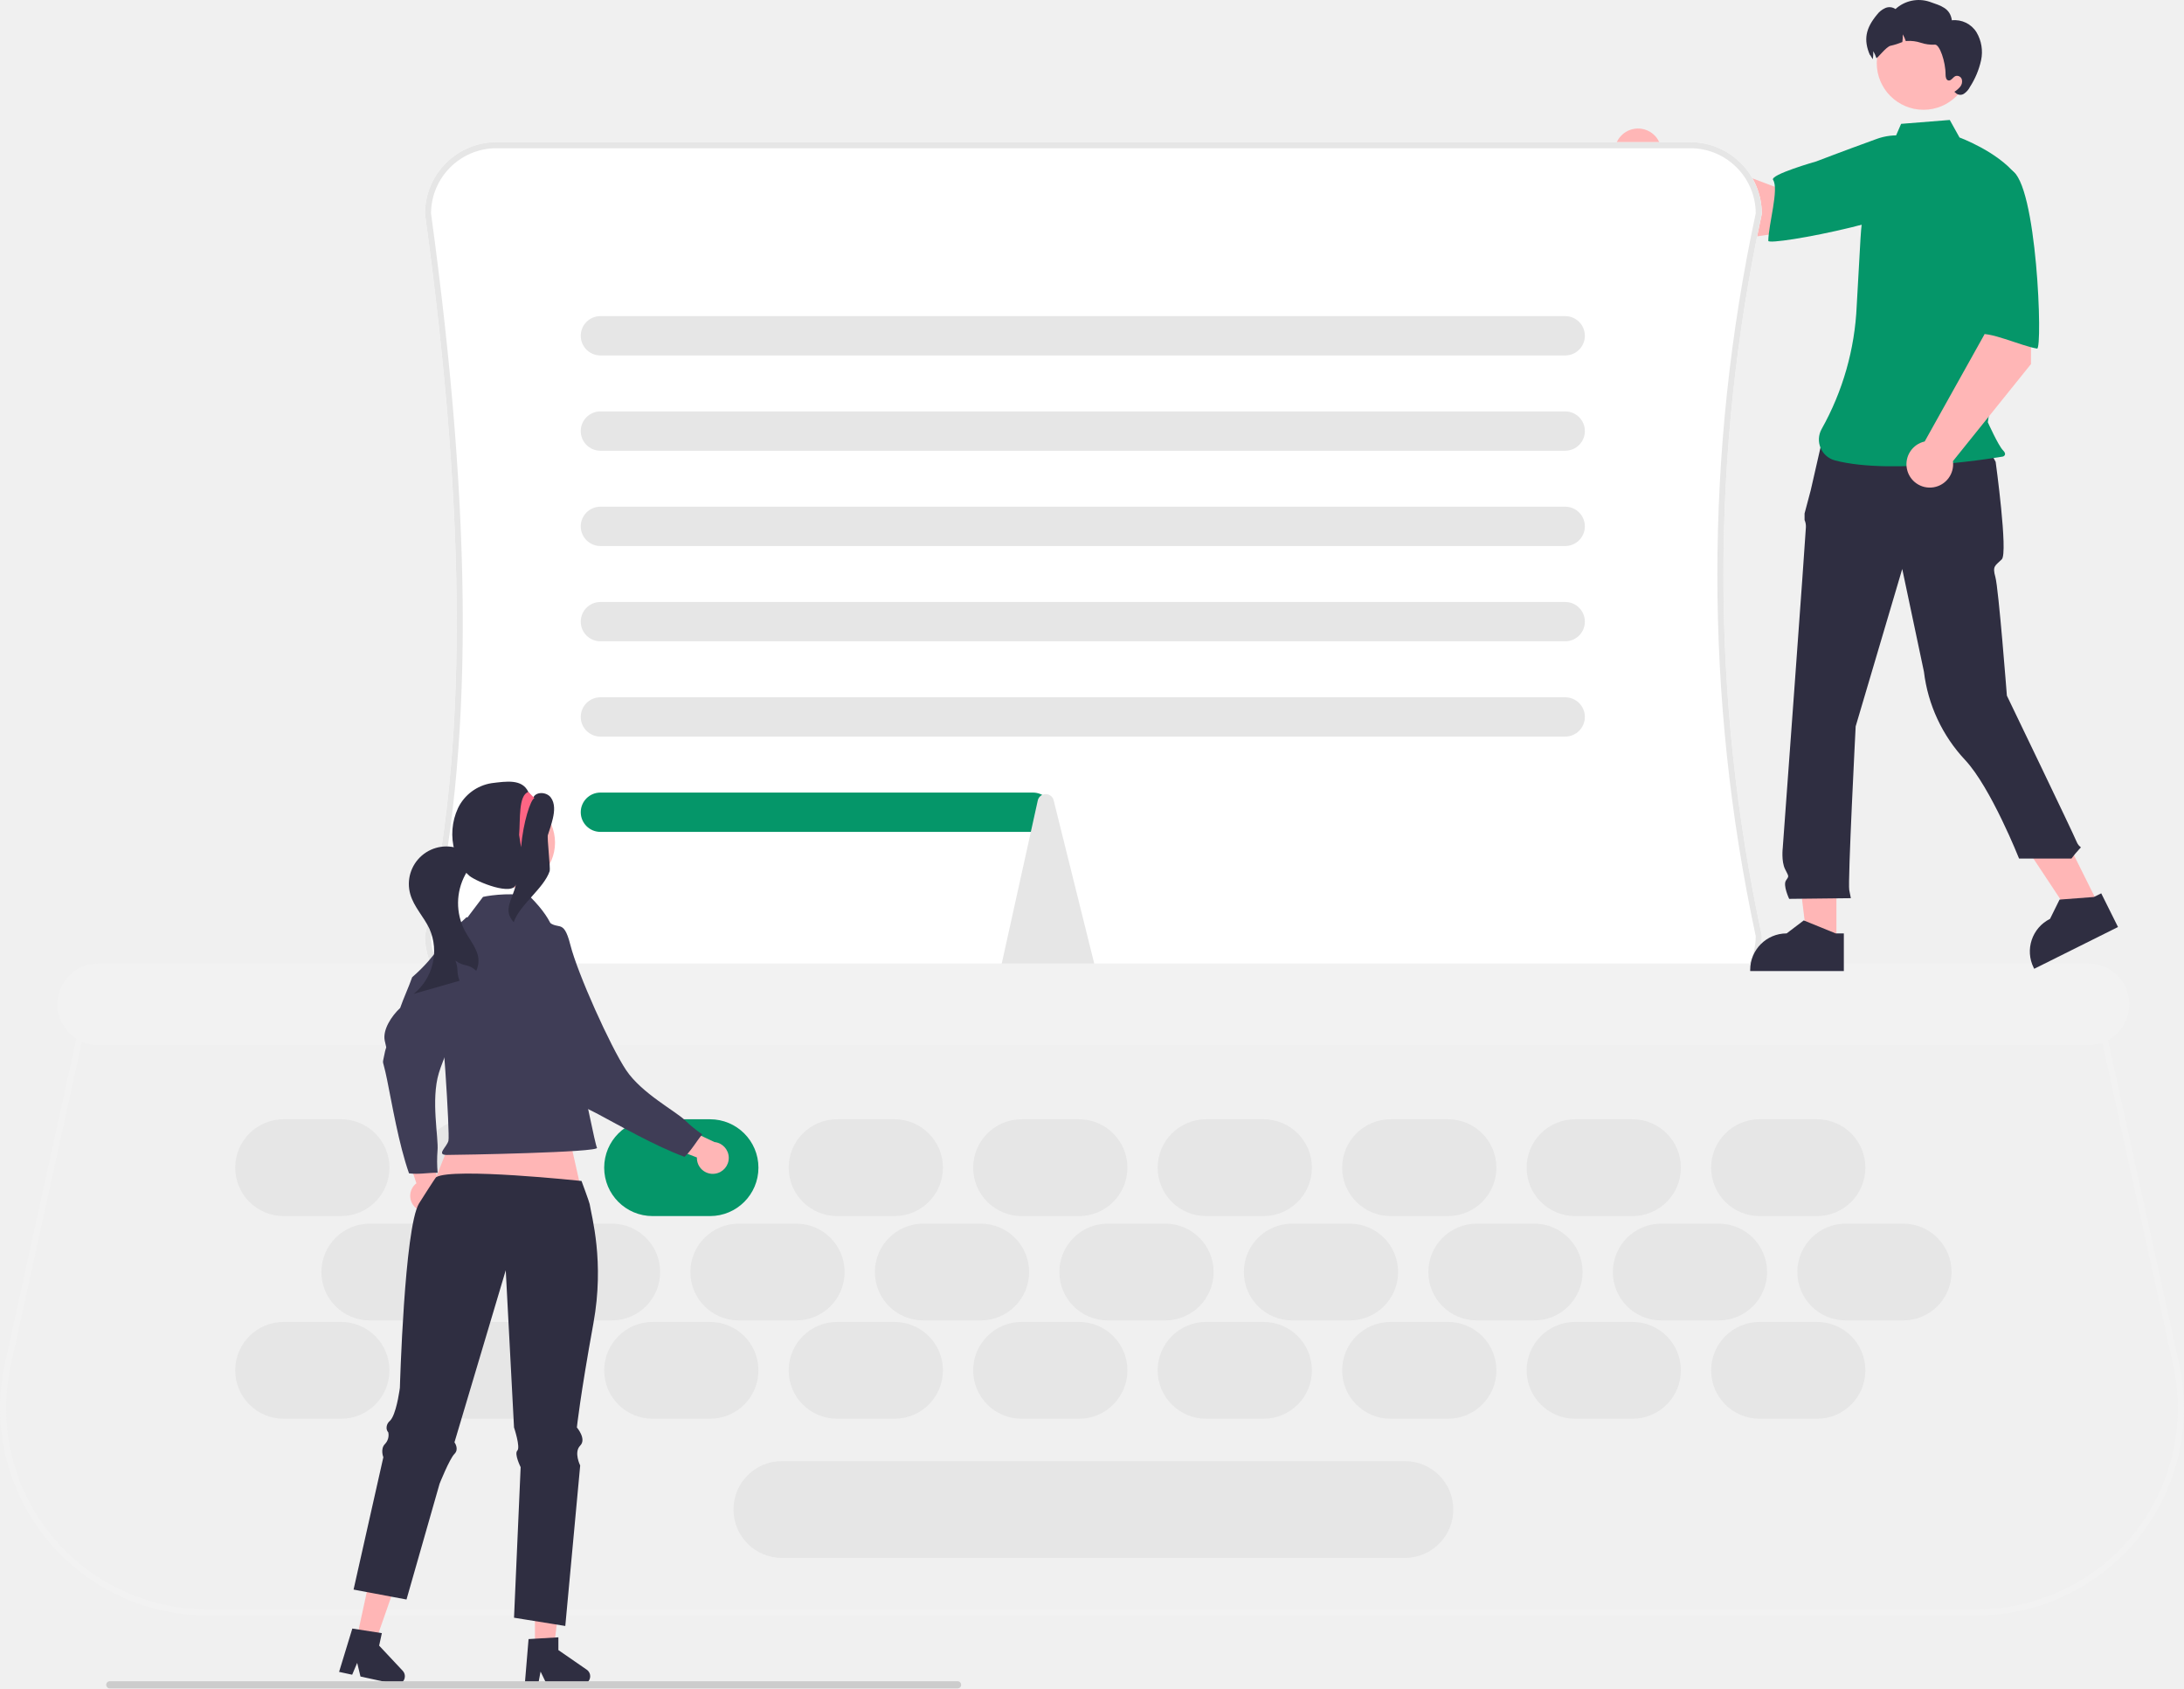
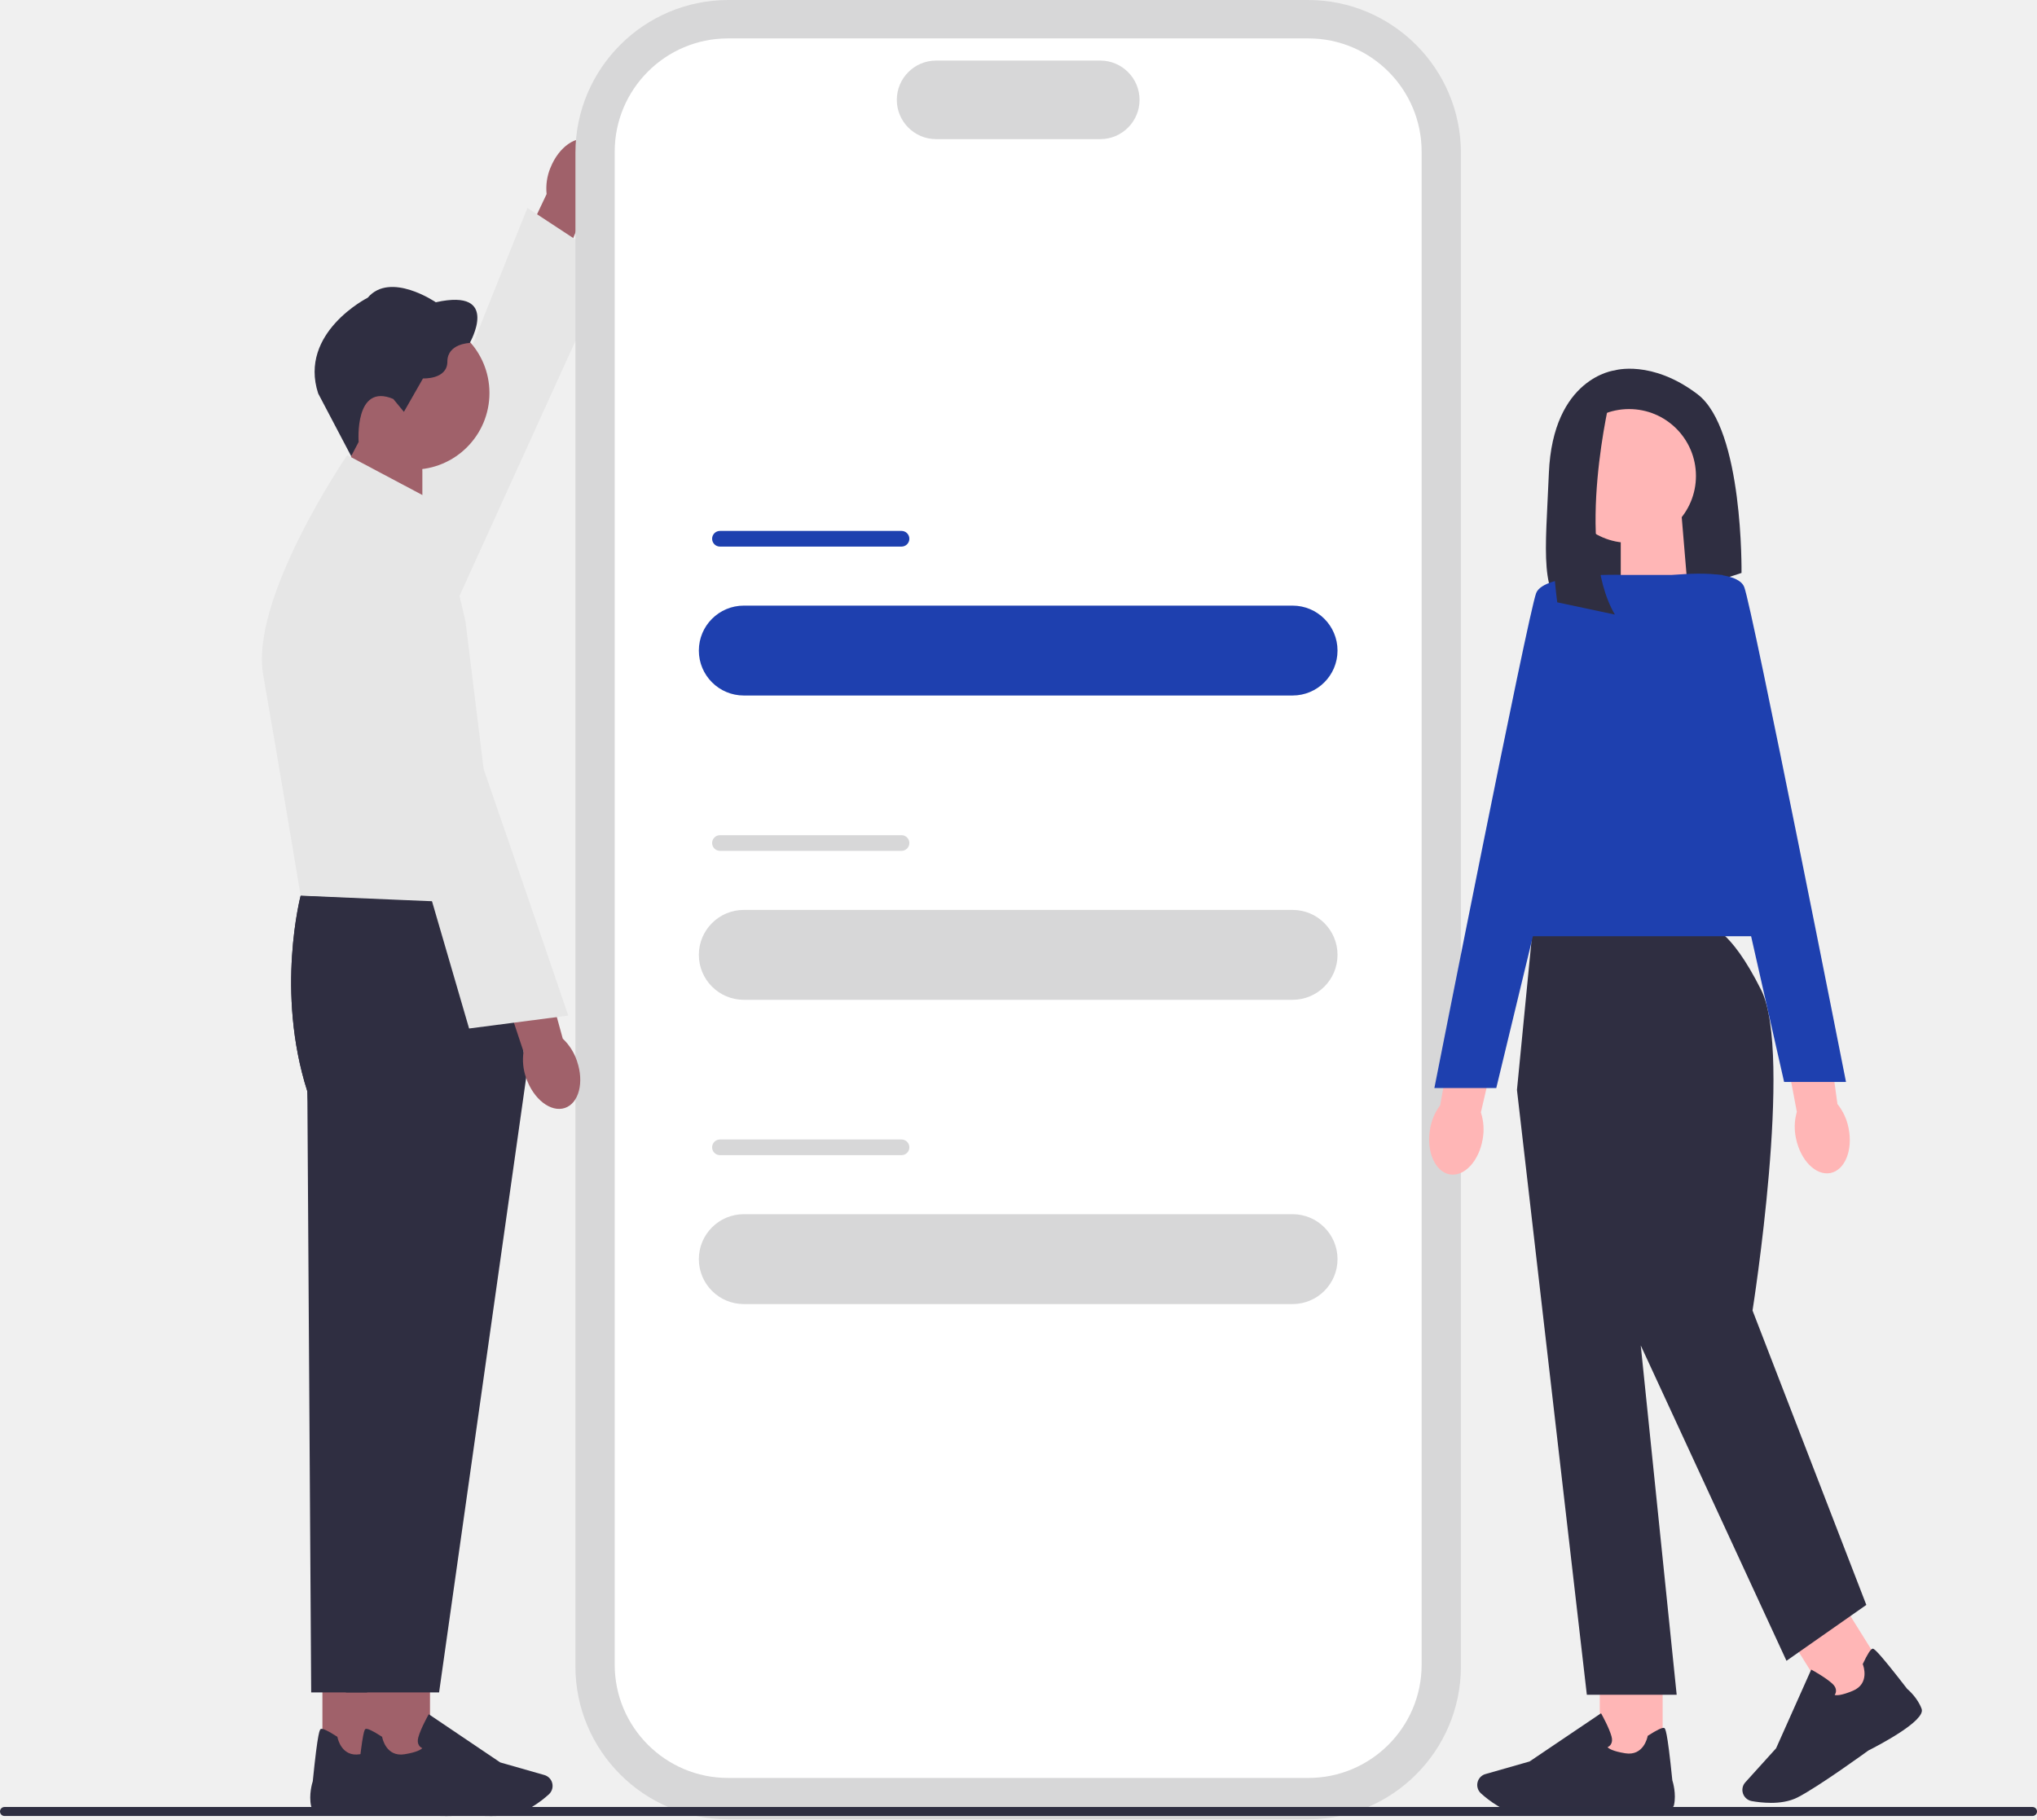
- <svg xmlns="http://www.w3.org/2000/svg" data-name="Layer 1" width="722.113" height="558.151" viewBox="0 0 722.113 558.151">
-   <path d="M892.077,705.041h-585.082a68.496,68.496,0,0,1-66.896-83.213l26.134-118.787H932.84l26.134,118.787a68.496,68.496,0,0,1-66.896,83.213Zm-624.237-200-25.788,117.217a66.497,66.497,0,0,0,64.943,80.783h585.082a66.497,66.497,0,0,0,64.943-80.783l-25.788-117.217Z" transform="translate(-238.4798 -171.0368)" fill="#f2f2f2" />
-   <path d="M817.785,249.415l30.69-4.574-4.848-21.349-18.4,9.267-37.961-14.307a7.717,7.717,0,1,0-5.048,10.199Z" transform="translate(-238.4798 -171.0368)" fill="#ffb6b6" />
-   <path d="M880.164,233.455c-2.373,8.995-57.048,19.141-57.02,17.195.078-5.531,3.593-17.135,1.585-20.146-1.148-1.722,14.313-6.121,14.313-6.121s8.533-3.285,19.596-7.293a19.721,19.721,0,0,1,18.85,2.604S882.537,224.461,880.164,233.455Z" transform="translate(-238.4798 -171.0368)" fill="#059669" />
-   <path d="M351.247,608.037h-19a16,16,0,0,0,0,32h19a16,16,0,0,0,0-32Z" transform="translate(-238.4798 -171.0368)" fill="#e6e6e6" />
-   <path d="M412.247,608.037h-19a16,16,0,0,0,0,32h19a16,16,0,0,0,0-32Z" transform="translate(-238.4798 -171.0368)" fill="#e6e6e6" />
-   <path d="M473.247,608.037h-19a16,16,0,0,0,0,32h19a16,16,0,0,0,0-32Z" transform="translate(-238.4798 -171.0368)" fill="#e6e6e6" />
-   <path d="M534.247,608.037h-19a16,16,0,0,0,0,32h19a16,16,0,0,0,0-32Z" transform="translate(-238.4798 -171.0368)" fill="#e6e6e6" />
-   <path d="M595.247,608.037h-19a16,16,0,0,0,0,32h19a16,16,0,0,0,0-32Z" transform="translate(-238.4798 -171.0368)" fill="#e6e6e6" />
-   <path d="M656.247,608.037h-19a16,16,0,0,0,0,32h19a16,16,0,0,0,0-32Z" transform="translate(-238.4798 -171.0368)" fill="#e6e6e6" />
-   <path d="M717.247,608.037h-19a16,16,0,0,0,0,32h19a16,16,0,0,0,0-32Z" transform="translate(-238.4798 -171.0368)" fill="#e6e6e6" />
-   <path d="M778.247,608.037h-19a16,16,0,0,0,0,32h19a16,16,0,0,0,0-32Z" transform="translate(-238.4798 -171.0368)" fill="#e6e6e6" />
-   <path d="M839.247,608.037h-19a16,16,0,0,0,0,32h19a16,16,0,0,0,0-32Z" transform="translate(-238.4798 -171.0368)" fill="#e6e6e6" />
-   <path d="M351.247,541.037h-19a16,16,0,0,0,0,32h19a16,16,0,0,0,0-32Z" transform="translate(-238.4798 -171.0368)" fill="#e6e6e6" />
-   <path d="M412.247,541.037h-19a16,16,0,0,0,0,32h19a16,16,0,0,0,0-32Z" transform="translate(-238.4798 -171.0368)" fill="#e6e6e6" />
-   <path d="M473.247,541.037h-19a16,16,0,0,0,0,32h19a16,16,0,0,0,0-32Z" transform="translate(-238.4798 -171.0368)" fill="#059669" />
-   <path d="M534.247,541.037h-19a16,16,0,0,0,0,32h19a16,16,0,0,0,0-32Z" transform="translate(-238.4798 -171.0368)" fill="#e6e6e6" />
-   <path d="M595.247,541.037h-19a16,16,0,0,0,0,32h19a16,16,0,0,0,0-32Z" transform="translate(-238.4798 -171.0368)" fill="#e6e6e6" />
-   <path d="M656.247,541.037h-19a16,16,0,0,0,0,32h19a16,16,0,0,0,0-32Z" transform="translate(-238.4798 -171.0368)" fill="#e6e6e6" />
-   <path d="M717.247,541.037h-19a16,16,0,0,0,0,32h19a16,16,0,0,0,0-32Z" transform="translate(-238.4798 -171.0368)" fill="#e6e6e6" />
-   <path d="M778.247,541.037h-19a16,16,0,0,0,0,32h19a16,16,0,0,0,0-32Z" transform="translate(-238.4798 -171.0368)" fill="#e6e6e6" />
-   <path d="M839.247,541.037h-19a16,16,0,0,0,0,32h19a16,16,0,0,0,0-32Z" transform="translate(-238.4798 -171.0368)" fill="#e6e6e6" />
-   <path d="M379.747,575.537h-19a16,16,0,0,0,0,32h19a16,16,0,0,0,0-32Z" transform="translate(-238.4798 -171.0368)" fill="#e6e6e6" />
-   <path d="M440.747,575.537h-19a16,16,0,0,0,0,32h19a16,16,0,0,0,0-32Z" transform="translate(-238.4798 -171.0368)" fill="#e6e6e6" />
-   <path d="M501.747,575.537h-19a16,16,0,0,0,0,32h19a16,16,0,0,0,0-32Z" transform="translate(-238.4798 -171.0368)" fill="#e6e6e6" />
-   <path d="M562.747,575.537h-19a16,16,0,0,0,0,32h19a16,16,0,0,0,0-32Z" transform="translate(-238.4798 -171.0368)" fill="#e6e6e6" />
-   <path d="M623.747,575.537h-19a16,16,0,0,0,0,32h19a16,16,0,0,0,0-32Z" transform="translate(-238.4798 -171.0368)" fill="#e6e6e6" />
-   <path d="M684.747,575.537h-19a16,16,0,0,0,0,32h19a16,16,0,0,0,0-32Z" transform="translate(-238.4798 -171.0368)" fill="#e6e6e6" />
-   <path d="M745.747,575.537h-19a16,16,0,0,0,0,32h19a16,16,0,0,0,0-32Z" transform="translate(-238.4798 -171.0368)" fill="#e6e6e6" />
-   <path d="M806.747,575.537h-19a16,16,0,0,0,0,32h19a16,16,0,0,0,0-32Z" transform="translate(-238.4798 -171.0368)" fill="#e6e6e6" />
-   <path d="M867.747,575.537h-19a16,16,0,0,0,0,32h19a16,16,0,0,0,0-32Z" transform="translate(-238.4798 -171.0368)" fill="#e6e6e6" />
-   <path d="M797.379,504.037H402.615a23.645,23.645,0,0,1-23.618-23.618l.026-.226c13.966-60.428,13.96-136.182-.017-238.402l-.009-.136a23.645,23.645,0,0,1,23.618-23.618H797.379A23.645,23.645,0,0,1,820.997,241.655l-.022.209a566.872,566.872,0,0,0,0,238.346l.022.209A23.645,23.645,0,0,1,797.379,504.037Z" transform="translate(-238.4798 -171.0368)" fill="#fff" />
-   <path d="M797.379,504.037H402.615a23.645,23.645,0,0,1-23.618-23.618l.026-.226c13.966-60.428,13.96-136.182-.017-238.402l-.009-.136a23.645,23.645,0,0,1,23.618-23.618H797.379A23.645,23.645,0,0,1,820.997,241.655l-.022.209a566.872,566.872,0,0,0,0,238.346l.022.209A23.645,23.645,0,0,1,797.379,504.037ZM380.997,480.531a21.643,21.643,0,0,0,21.618,21.506H797.379a21.643,21.643,0,0,0,21.618-21.514,568.845,568.845,0,0,1,0-238.973,21.643,21.643,0,0,0-21.618-21.514H402.615a21.643,21.643,0,0,0-21.618,21.551C394.989,343.956,394.99,419.893,380.997,480.531Z" transform="translate(-238.4798 -171.0368)" fill="#e6e6e6" />
-   <path d="M755.997,288.537h-319a6.5,6.5,0,0,1,0-13h319a6.5,6.5,0,0,1,0,13Z" transform="translate(-238.4798 -171.0368)" fill="#e6e6e6" />
-   <path d="M755.997,320.037h-319a6.5,6.5,0,0,1,0-13h319a6.5,6.5,0,0,1,0,13Z" transform="translate(-238.4798 -171.0368)" fill="#e6e6e6" />
-   <path d="M755.997,351.537h-319a6.5,6.5,0,0,1,0-13h319a6.5,6.5,0,0,1,0,13Z" transform="translate(-238.4798 -171.0368)" fill="#e6e6e6" />
-   <path d="M755.997,383.037h-319a6.5,6.5,0,0,1,0-13h319a6.5,6.5,0,0,1,0,13Z" transform="translate(-238.4798 -171.0368)" fill="#e6e6e6" />
-   <path d="M755.997,414.537h-319a6.5,6.5,0,0,1,0-13h319a6.5,6.5,0,0,1,0,13Z" transform="translate(-238.4798 -171.0368)" fill="#e6e6e6" />
-   <path d="M579.997,446.037h-143a6.5,6.5,0,0,1,0-13h143a6.5,6.5,0,0,1,0,13Z" transform="translate(-238.4798 -171.0368)" fill="#059669" />
-   <path d="M598.178,495.537H571.855a2.658,2.658,0,0,1-2.069-1.02,3.174,3.174,0,0,1-.601-2.652l12.387-56.046a2.7,2.7,0,0,1,5.32-.081l13.936,56.045a3.175,3.175,0,0,1-.558,2.704A2.657,2.657,0,0,1,598.178,495.537Z" transform="translate(-238.4798 -171.0368)" fill="#e6e6e6" />
-   <path d="M928.997,516.537h-658a13.5,13.5,0,0,1,0-27h658a13.5,13.5,0,0,1,0,27Z" transform="translate(-238.4798 -171.0368)" fill="#f2f2f2" />
-   <polygon points="607.193 311.693 597.591 311.692 593.024 274.657 607.195 274.658 607.193 311.693" fill="#ffb6b6" />
-   <path d="M848.121,492.037l-30.96-.001v-.392a12.051,12.051,0,0,1,12.05-12.05h.001l5.655-4.29,10.551,4.291,2.703 0Z" transform="translate(-238.4798 -171.0368)" fill="#2f2e41" />
-   <polygon points="693.95 299.209 685.357 303.492 664.747 272.384 677.431 266.063 693.95 299.209" fill="#ffb6b6" />
-   <path d="M938.774,477.484l-27.709,13.81-.175-.35a12.051,12.051,0,0,1,5.409-16.16l.001-0,3.147-6.363,11.357-.867,2.419-1.206Z" transform="translate(-238.4798 -171.0368)" fill="#2f2e41" />
-   <path d="M841.419,314.529l52.945,1.853,3.959,7.352s4.146,30.079,2.023,32.203-3.185,2.123-2.123,5.84,3.807,39.222,3.807,39.222,21.871,45.366,22.933,48.021,2.123,1.593,1.062,2.654A39.098,39.098,0,0,0,923.369,454.859H906.064s-9.317-23.503-17.846-32.593a51.635,51.635,0,0,1-13.612-29.178l-7.175-33.965L852.036,411.148s-2.654,51.494-2.123,54.149l.531,2.654-20.396.228s-2.123-4.475-1.062-6.067.998-1.158-.297-3.764-.764-7.023-.764-7.023,7.655-104.412,7.655-106.005a5.295,5.295,0,0,0-.441-2.388V340.77l2.034-7.66Z" transform="translate(-238.4798 -171.0368)" fill="#2f2e41" />
-   <path d="M864.246,218.467c-3.446,2.049-5.508,5.813-6.691,9.644a91.389,91.389,0,0,0-3.927,21.835l-1.25,22.187a91.35,91.35,0,0,1-11.627,40.784,7.13,7.13,0,0,0,4.46,10.325c19.189,5.035,55.533-1.287,55.533-1.287s1.548-.516,0-2.064-5.021-9.288-5.021-9.288l4.128-27.117,5.16-54.697c-6.192-7.74-18.645-12.303-18.645-12.303l-3.218-5.792-16.089,1.287Z" transform="translate(-238.4798 -171.0368)" fill="#059669" />
-   <circle cx="635.979" cy="20.834" r="15.455" fill="#ffb8b8" />
-   <path d="M893.503,190.953a26.877,26.877,0,0,1-3.676,8.807,5.995,5.995,0,0,1-2.005,2.277,2.192,2.192,0,0,1-2.785-.348l-.376-.306a7.976,7.976,0,0,0,1.949-1.692,2.716,2.716,0,0,0,.522-2.43,1.673,1.673,0,0,0-2.047-1.093c-.905.355-1.455,1.664-2.402,1.462-.766-.167-.926-1.177-.926-1.97.028-4.149-1.977-10.046-3.53-9.865a12.519,12.519,0,0,1-4.63-.62,12.13,12.13,0,0,0-4.637-.592c-.111.014-.223.035-.341.056a10.267,10.267,0,0,0-1.03-2.249,12.014,12.014,0,0,1-.125,2.548,23.832,23.832,0,0,1-3.857,1.218c-1.434.202-4.588,4.491-4.734,4.052a10.268,10.268,0,0,0-1.03-2.249,12.014,12.014,0,0,1-.125,2.548c-.007.035-.007.063-.014.097-.696-.926-1.121-2.054-.884-1.191-2.332-5.277-1.427-9.058,2.242-13.506a7.055,7.055,0,0,1,2.75-2.207,3.468,3.468,0,0,1,3.384.334,11.384,11.384,0,0,1,11.292-2.409c3.822,1.33,6.767,2.11,7.352,6.12a8.509,8.509,0,0,1,8.153,3.968A12.85,12.85,0,0,1,893.503,190.953Z" transform="translate(-238.4798 -171.0368)" fill="#2f2e41" />
-   <path d="M909.997,291.385l.025-31.029-21.832,1.63,6.437,19.57-19.775,35.421a7.717,7.717,0,1,0,9.338,6.504Z" transform="translate(-238.4798 -171.0368)" fill="#ffb6b6" />
-   <path d="M903.458,227.33c8.544,3.68,10.475,59.255,8.554,58.939-5.458-.896-16.413-6.093-19.688-4.554-1.873.88-3.932-15.062-3.932-15.062s-1.984-8.926-4.308-20.461a19.721,19.721,0,0,1,5.369-18.256S894.914,223.651,903.458,227.33Z" transform="translate(-238.4798 -171.0368)" fill="#059669" />
-   <path d="M375.817,570.227a5.239,5.239,0,0,1,.342-8.026l-5.866-17.669,9.343,2.51,4.138,16.394a5.267,5.267,0,0,1-7.957,6.791Z" transform="translate(-238.4798 -171.0368)" fill="#ffb6b6" />
-   <path d="M392.751,474.231c1.55.889,10.722-1.313,12.514-.687-.989,6.033,4.382,3.769-1.45,11.692s-17.578,31.679-20.247,40.558-.027,21.391-.427,25.599a43.667,43.667,0,0,0,.036,7.324c-3.151-.04-6.257.614-9.457.196-3.413-9.657-5.708-23.403-7.266-31s-1.615-4.384-.901-8.183.888-1.038.137-4.672,2.285-8.2,5.091-10.803c1.21-3.479,2.773-6.723,3.97-10.165C383.525,486.435,384.102,482.013,392.751,474.231Z" transform="translate(-238.4798 -171.0368)" fill="#3f3d56" />
-   <path d="M474.884,559.027a5.239,5.239,0,0,1-5.979-5.365l-17.369-6.701,7.876-5.618,15.286,7.225a5.267,5.267,0,0,1,.185,10.459Z" transform="translate(-238.4798 -171.0368)" fill="#ffb6b6" />
-   <path d="M411.534,484.94c1.671-.632,5.801-9.113,7.423-10.098,4.029,4.598,5.695-.987,8.105,8.551s13.284,33.706,18.443,41.409,16.497,13.617,19.492,16.6a43.666,43.666,0,0,0,5.677,4.627c-2.033,2.407-3.503,5.221-5.859,7.426-9.625-3.503-21.695-10.468-28.551-14.094s-4.411-1.54-6.89-4.506-.237-1.345-3.52-3.075-4.878-6.976-5.105-10.797c-1.917-3.145-3.428-6.413-5.325-9.526C415.093,499.819,412.046,496.563,411.534,484.94Z" transform="translate(-238.4798 -171.0368)" fill="#3f3d56" />
-   <polygon points="186.123 366.39 194.791 405.071 139.247 401.616 154.351 363.627 186.123 366.39" fill="#ffb6b6" />
-   <polygon points="176.874 544.917 183.113 544.916 186.081 520.851 176.873 520.851 176.874 544.917" fill="#ffb6b6" />
-   <path d="M413.241,712.875l9.863-.589v4.226l9.377,6.476a2.64,2.64,0,0,1-1.5,4.812h-11.742l-2.024-4.18-.79,4.18h-4.427Z" transform="translate(-238.4798 -171.0368)" fill="#2f2e41" />
-   <polygon points="117.905 541.813 124.002 543.135 132.005 520.246 123.006 518.294 117.905 541.813" fill="#ffb6b6" />
-   <path d="M354.972,709.393l9.764,1.516-.896,4.13,7.791,8.317a2.64,2.64,0,0,1-2.486,4.384l-11.475-2.489-1.092-4.514-1.658,3.917-4.327-.939Z" transform="translate(-238.4798 -171.0368)" fill="#2f2e41" />
-   <path d="M434.689,608.453c-4.379,24.065-5.473,34.455-5.473,34.455s3.284,3.828,1.095,6.018,0,6.562,0,6.562l-4.923,53.053-3.963-.642-9.546-1.535-3.443-.556,2.189-49.769s-2.189-4.379-1.095-5.473c1.095-1.095-1.095-7.657-1.095-7.657l-2.734-51.958-16.958,56.881s1.645,2.189,0,3.828c-1.639,1.639-4.917,9.846-4.917,9.846l-10.085,35.287-.856,2.997-5.259-.985-5.724-1.076-1.052-.196-1.871-.355-1.205-.226-.41-.073-1.981-.373.599-2.66.312-1.4,8.531-37.892.196-.875.208-.923s-1.095-2.734.544-4.379a4.274,4.274,0,0,0,1.095-3.828,1.493,1.493,0,0,1-.147-.183,2.27,2.27,0,0,1-.391-.893,2.961,2.961,0,0,1,1.089-2.752,4.67,4.67,0,0,0,.777-1.113c1.663-3.15,2.501-9.822,2.501-9.822s1.48-52.845,6.323-60.917c.257-.422,5.399-8.523,5.668-8.688,5.467-3.278,48.063,1.25,48.063,1.25s2.58,6.931,2.696,7.652C434.075,573.136,438.401,588.039,434.689,608.453Z" transform="translate(-238.4798 -171.0368)" fill="#2f2e41" />
-   <path d="M421.746,481.165s.922-4.784-7.935-13.641c-4.689-1.563-12.813-.652-15.629,0-13.024,17.192-10.692,14.159-14.083,23.764a13.529,13.529,0,0,0-.928,6.838c1.563,7.815,4.1,47.928,3.579,50.012s-4.168,4.689-.521,4.689,50.675-.823,49.633-2.386S421.746,481.165,421.746,481.165Z" transform="translate(-238.4798 -171.0368)" fill="#3f3d56" />
-   <circle cx="168.577" cy="278.545" r="14.938" fill="#ffb6b6" />
-   <path d="M394.401,455.23c-.082,1.812-1.217,3.373-2.094,4.959a19.789,19.789,0,0,0-.184,18.46c1.219,2.313,2.907,4.377,3.875,6.806a7.731,7.731,0,0,1-.061,6.522c-2.618-2.519-3.896-1.189-6.869-3.388,1.169,3.277.172,3.383,1.346,6.657q-7.569,2.161-15.144,4.334a18.252,18.252,0,0,0,5.221-21.482c-1.846-3.958-5.146-7.221-6.347-11.427a12.399,12.399,0,0,1,17.042-14.713C392.886,451.472,394.483,453.447,394.401,455.23Z" transform="translate(-238.4798 -171.0368)" fill="#2f2e41" />
-   <path d="M413.163,432.839c-2.009-4.389-7.309-3.496-12.101-2.917a14.894,14.894,0,0,0-11.159,8.281,20.353,20.353,0,0,0-1.104,14.128,15.478,15.478,0,0,0,4.887,8.239c2.531,2.035,14.429,6.849,15.419,2.704-1.238,5.408-4.46,8.486-.773,12.631,1.91-5.737,9.985-11.186,11.895-16.922.287-.864-.893-11.013-.606-11.876.606-1.82,1.213-3.644,1.651-5.511.55-2.346.762-5.037-.696-6.956s-5.129-1.994-5.866.301" transform="translate(-238.4798 -171.0368)" fill="#2f2e41" />
-   <path d="M410.758,451.107l-.639-4.065c.434-5.056-.274-13.097,3.043-14.203l2.029,2.029C413.909,435.296,411.467,442.856,410.758,451.107Z" transform="translate(-238.4798 -171.0368)" fill="#ff6584" />
-   <path d="M556.269,727.998a1.186,1.186,0,0,1-1.19,1.19h-280.29a1.19,1.19,0,1,1,0-2.38h280.29A1.187,1.187,0,0,1,556.269,727.998Z" transform="translate(-238.4798 -171.0368)" fill="#ccc" />
-   <path d="M702.997,654.041h-206a16,16,0,0,0,0,32h206a16,16,0,0,0,0-32Z" transform="translate(-238.4798 -171.0368)" fill="#e6e6e6" />
+ <svg xmlns="http://www.w3.org/2000/svg" width="678.62" height="606.19" viewBox="0 0 678.62 606.19">
+   <path id="uuid-fb20b2b5-bc5b-4117-a1ee-c5d1a8aa62bd-732" d="m183.39,55.89c2.75-6.95,8.68-11.07,13.24-9.21,4.56,1.86,6.03,9.01,3.28,15.96-1.06,2.79-2.79,5.27-5.06,7.23l-12.04,29.28-14.07-6.29,13.36-28.2c-.3-3.01.14-6.02,1.28-8.78,0,0,0,0,0,0Z" fill="#a0616a" stroke-width="0" />
+   <path d="m132.94,242.82s-20.19-9.78-18.79-16.8c1.4-7.03,61.55-156.74,61.55-156.74l27.85,18.3-70.61,155.25Z" fill="#e6e6e6" stroke-width="0" />
+   <path d="m435.76,606.19h-193.12c-28.09,0-50.94-22.85-50.94-50.94V50.94c0-28.09,22.85-50.94,50.94-50.94h193.12c28.09,0,50.94,22.85,50.94,50.94v504.31c0,28.09-22.85,50.94-50.94,50.94Z" fill="#d7d7d8" stroke-width="0" />
+   <path d="m435.9,592.4h-193.4c-20.79,0-37.71-16.92-37.71-37.71V50.51c0-20.79,16.92-37.71,37.71-37.71h193.4c20.79,0,37.71,16.92,37.71,37.71v504.18c0,20.79-16.92,37.71-37.71,37.71Z" fill="#fff" stroke-width="0" />
+   <path d="m366.55,46.36h-54.69c-7.22,0-13.09-5.87-13.09-13.09s5.87-13.09,13.09-13.09h54.69c7.22,0,13.09,5.87,13.09,13.09s-5.87,13.09-13.09,13.09Z" fill="#d7d7d8" stroke-width="0" />
+   <rect x="232.82" y="201.79" width="212.77" height="29.95" rx="14.98" ry="14.98" fill="#1e40af" stroke-width="0" />
+   <rect x="237.24" y="176.9" width="65.71" height="5.22" rx="2.61" ry="2.61" fill="#1e40af" stroke-width="0" />
+   <rect x="232.82" y="303.18" width="212.77" height="29.95" rx="14.98" ry="14.98" fill="#d7d7d8" stroke-width="0" />
+   <rect x="237.24" y="278.28" width="65.71" height="5.22" rx="2.61" ry="2.61" fill="#d7d7d8" stroke-width="0" />
+   <rect x="232.82" y="404.56" width="212.77" height="29.95" rx="14.98" ry="14.98" fill="#d7d7d8" stroke-width="0" />
+   <rect x="237.24" y="379.67" width="65.71" height="5.22" rx="2.61" ry="2.61" fill="#d7d7d8" stroke-width="0" />
+   <path d="m537.95,123.4s-20.62,2.33-21.95,34.25c-1.11,26.6-3.37,41.43,7.45,46.98,3.87,1.98,8.42,2.16,12.55.8l44.18-14.53s.67-47.89-14.63-59.52c-15.3-11.64-27.6-7.98-27.6-7.98Z" fill="#2f2e41" stroke-width="0" />
+   <polygon points="562.31 196.78 539.95 204.13 539.95 171.95 560.23 171.95 562.31 196.78" fill="#ffb6b6" stroke-width="0" />
+   <path id="uuid-e639489a-d12b-4c23-97cb-2af79ea40b7d-733" d="m493.96,379.49c-1.21,7.37-6.13,12.66-10.98,11.81-4.85-.85-7.81-7.52-6.59-14.9.44-2.95,1.61-5.75,3.41-8.14l5.54-31.17,15.08,3.16-7.07,30.39c.93,2.88,1.14,5.91.61,8.85,0,0,0,0,0,0Z" fill="#ffb6b6" stroke-width="0" />
+   <path id="uuid-56df27a3-bbb6-4bd2-b7f5-888148e3fe66-734" d="m615.85,375.91c1.49,7.32-1.24,14.01-6.08,14.94-4.84.93-9.97-4.26-11.45-11.58-.63-2.92-.53-5.94.29-8.82l-5.89-31.11,15.22-2.41,4.19,30.92c1.89,2.36,3.16,5.12,3.72,8.06,0,0,0,0,0,0Z" fill="#ffb6b6" stroke-width="0" />
+   <rect x="532.96" y="557.07" width="20.94" height="29.71" fill="#ffb6b6" stroke-width="0" />
+   <path d="m512.57,604.77c-2.2,0-4.16-.05-5.64-.19-5.56-.51-10.87-4.62-13.54-7.02-1.2-1.08-1.58-2.8-.96-4.28h0c.45-1.06,1.34-1.86,2.45-2.17l14.7-4.2,23.8-16.06.27.48c.1.18,2.44,4.39,3.22,7.23.3,1.08.22,1.98-.23,2.68-.31.48-.75.76-1.1.92.43.45,1.78,1.37,5.94,2.03,6.07.96,7.35-5.33,7.4-5.59l.04-.21.18-.12c2.89-1.86,4.67-2.71,5.28-2.53.38.11,1.02.31,2.75,17.44.17.54,1.38,4.48.56,8.25-.89,4.1-18.81,2.69-22.4,2.37-.1.01-13.52.97-22.71.97Z" fill="#2f2e41" stroke-width="0" />
+   <rect x="602.03" y="537.03" width="20.94" height="29.71" transform="translate(-199.26 407.72) rotate(-31.95)" fill="#ffb6b6" stroke-width="0" />
+   <path d="m589.93,600.7c-2.46,0-4.72-.3-6.33-.58-1.58-.28-2.82-1.54-3.08-3.12h0c-.18-1.14.15-2.29.93-3.14l10.25-11.34,11.7-26.22.48.26c.18.1,4.39,2.43,6.56,4.43.83.76,1.24,1.57,1.22,2.4-.01.58-.23,1.04-.45,1.37.6.16,2.23.22,6.11-1.42,5.66-2.39,3.42-8.41,3.32-8.66l-.08-.2.09-.19c1.47-3.11,2.52-4.77,3.14-4.94.39-.11,1.03-.28,11.56,13.35.43.36,3.54,3.07,4.84,6.7,1.41,3.95-14.54,12.24-17.75,13.86-.1.08-16.79,12.21-23.65,15.66-2.72,1.37-5.94,1.79-8.87,1.79Z" fill="#2f2e41" stroke-width="0" />
+   <path d="m569.32,308.62h-58.63l-5.32,54.54,23.28,201.52h29.93l-11.97-116.39,48.55,105.08,26.6-18.62-37.91-98.1s13.54-85.46,2.9-106.75c-10.64-21.28-17.43-21.28-17.43-21.28Z" fill="#2f2e41" stroke-width="0" />
+   <polygon points="598.48 311.95 496.73 311.95 533.31 191.57 573.88 191.57 598.48 311.95" fill="#1e40af" stroke-width="0" />
+   <path d="m539.71,191.59s-25.27-.67-27.93,5.99c-2.66,6.65-33.92,164.94-33.92,164.94h20.62l41.24-170.93Z" fill="#1e40af" stroke-width="0" />
+   <path d="m556.15,191.73s22.26-2.82,24.92,3.83c2.66,6.65,33.92,164.94,33.92,164.94h-20.62s-38.22-168.77-38.22-168.77Z" fill="#1e40af" stroke-width="0" />
+   <circle cx="542.72" cy="158.58" r="22.28" fill="#ffb6b6" stroke-width="0" />
+   <path d="m536.62,131.71s-12.26,49.79,1.37,73.06l-19.2-4.08s-7.44-54.49,7.52-64.4l10.31-4.59Z" fill="#2f2e41" stroke-width="0" />
+   <path d="m678.62,603.58c0,.83-.67,1.5-1.5,1.5H1.5c-.83,0-1.5-.67-1.5-1.5s.67-1.5,1.5-1.5h675.62c.83,0,1.5.67,1.5,1.5Z" fill="#2e2e41" stroke-width="0" />
+   <polygon points="115.1 174.73 140.71 183.15 140.71 146.28 117.47 146.28 115.1 174.73" fill="#a0616a" stroke-width="0" />
+   <circle cx="137.54" cy="130.96" r="25.52" fill="#a0616a" stroke-width="0" />
+   <path d="m131.04,132.96l3.52,4.27,6.36-11.14s8.12.42,8.12-5.61,7.45-6.2,7.45-6.2c0,0,10.55-18.42-11.3-13.57,0,0-15.16-10.38-22.69-1.51,0,0-23.11,11.64-16.5,31.9l10.99,20.89,2.49-4.73s-1.51-19.85,11.56-14.32Z" fill="#2f2e41" stroke-width="0" />
+   <rect x="107.42" y="557.4" width="20.94" height="29.71" transform="translate(235.77 1144.5) rotate(-180)" fill="#a0616a" stroke-width="0" />
+   <path d="m126.04,604.12c-3.58.32-21.5,1.74-22.4-2.37-.82-3.77.39-7.71.56-8.25,1.72-17.14,2.36-17.33,2.75-17.44.61-.18,2.39.67,5.28,2.53l.18.12.04.21c.05.27,1.33,6.56,7.4,5.59,4.16-.66,5.51-1.58,5.94-2.03-.35-.16-.79-.44-1.1-.92-.45-.7-.53-1.6-.23-2.68.78-2.85,3.12-7.06,3.22-7.23l.27-.48,23.8,16.06,14.7,4.2c1.11.32,2,1.11,2.45,2.17h0c.62,1.48.24,3.2-.96,4.28-2.67,2.4-7.97,6.51-13.54,7.02-1.48.14-3.44.19-5.64.19-9.19,0-22.61-.95-22.71-.97Z" fill="#2f2e41" stroke-width="0" />
+   <path d="m155.1,301.25l-54.93-2.81s-8.42,31.92,2.22,65.18l1.28,200.29h31.04l29.26-206.61-8.87-56.05Z" fill="#2f2e41" stroke-width="0" />
+   <path d="m145.83,167.65l-30.15-16s-32.49,47.48-28,73.2c4.5,25.72,12.48,73.6,12.48,73.6l66.51,2.81-11.61-94.29-9.23-39.32Z" fill="#e6e6e6" stroke-width="0" />
+   <rect x="122.31" y="557.4" width="20.94" height="29.71" transform="translate(265.56 1144.5) rotate(-180)" fill="#a0616a" stroke-width="0" />
+   <path d="m140.94,604.12c-3.58.32-21.5,1.74-22.4-2.37-.82-3.77.39-7.71.56-8.25,1.72-17.14,2.36-17.33,2.75-17.44.61-.18,2.39.67,5.28,2.53l.18.12.04.21c.05.27,1.33,6.56,7.4,5.59,4.16-.66,5.51-1.58,5.94-2.03-.35-.16-.79-.44-1.1-.92-.45-.7-.53-1.6-.23-2.68.78-2.85,3.12-7.06,3.22-7.23l.27-.48,23.8,16.06,14.7,4.2c1.11.32,2,1.11,2.45,2.17h0c.62,1.48.24,3.2-.96,4.28-2.67,2.4-7.97,6.51-13.54,7.02-1.48.14-3.44.19-5.64.19-9.19,0-22.61-.95-22.71-.97Z" fill="#2f2e41" stroke-width="0" />
+   <path d="m166.67,301.25l-66.51-2.81s-8.42,31.92,2.22,65.18l12.86,200.29h31.04l29.26-206.61-8.87-56.05Z" fill="#2f2e41" stroke-width="0" />
+   <path id="uuid-e3777ca2-fb97-40f5-b301-a7df89d05aed-735" d="m192.22,353.55c2.45,7.06.64,14.05-4.03,15.62-4.67,1.56-10.44-2.89-12.89-9.96-1.02-2.81-1.32-5.82-.88-8.78l-9.97-30.05,14.76-4.41,8.27,30.09c2.19,2.09,3.82,4.66,4.75,7.49,0,0,0,0,0,0Z" fill="#a0616a" stroke-width="0" />
+   <path d="m108.54,178.95s21.68-5.76,25.21.48c3.52,6.24,55.57,158.96,55.57,158.96l-33.04,4.3-47.73-163.74Z" fill="#e6e6e6" stroke-width="0" />
</svg>
